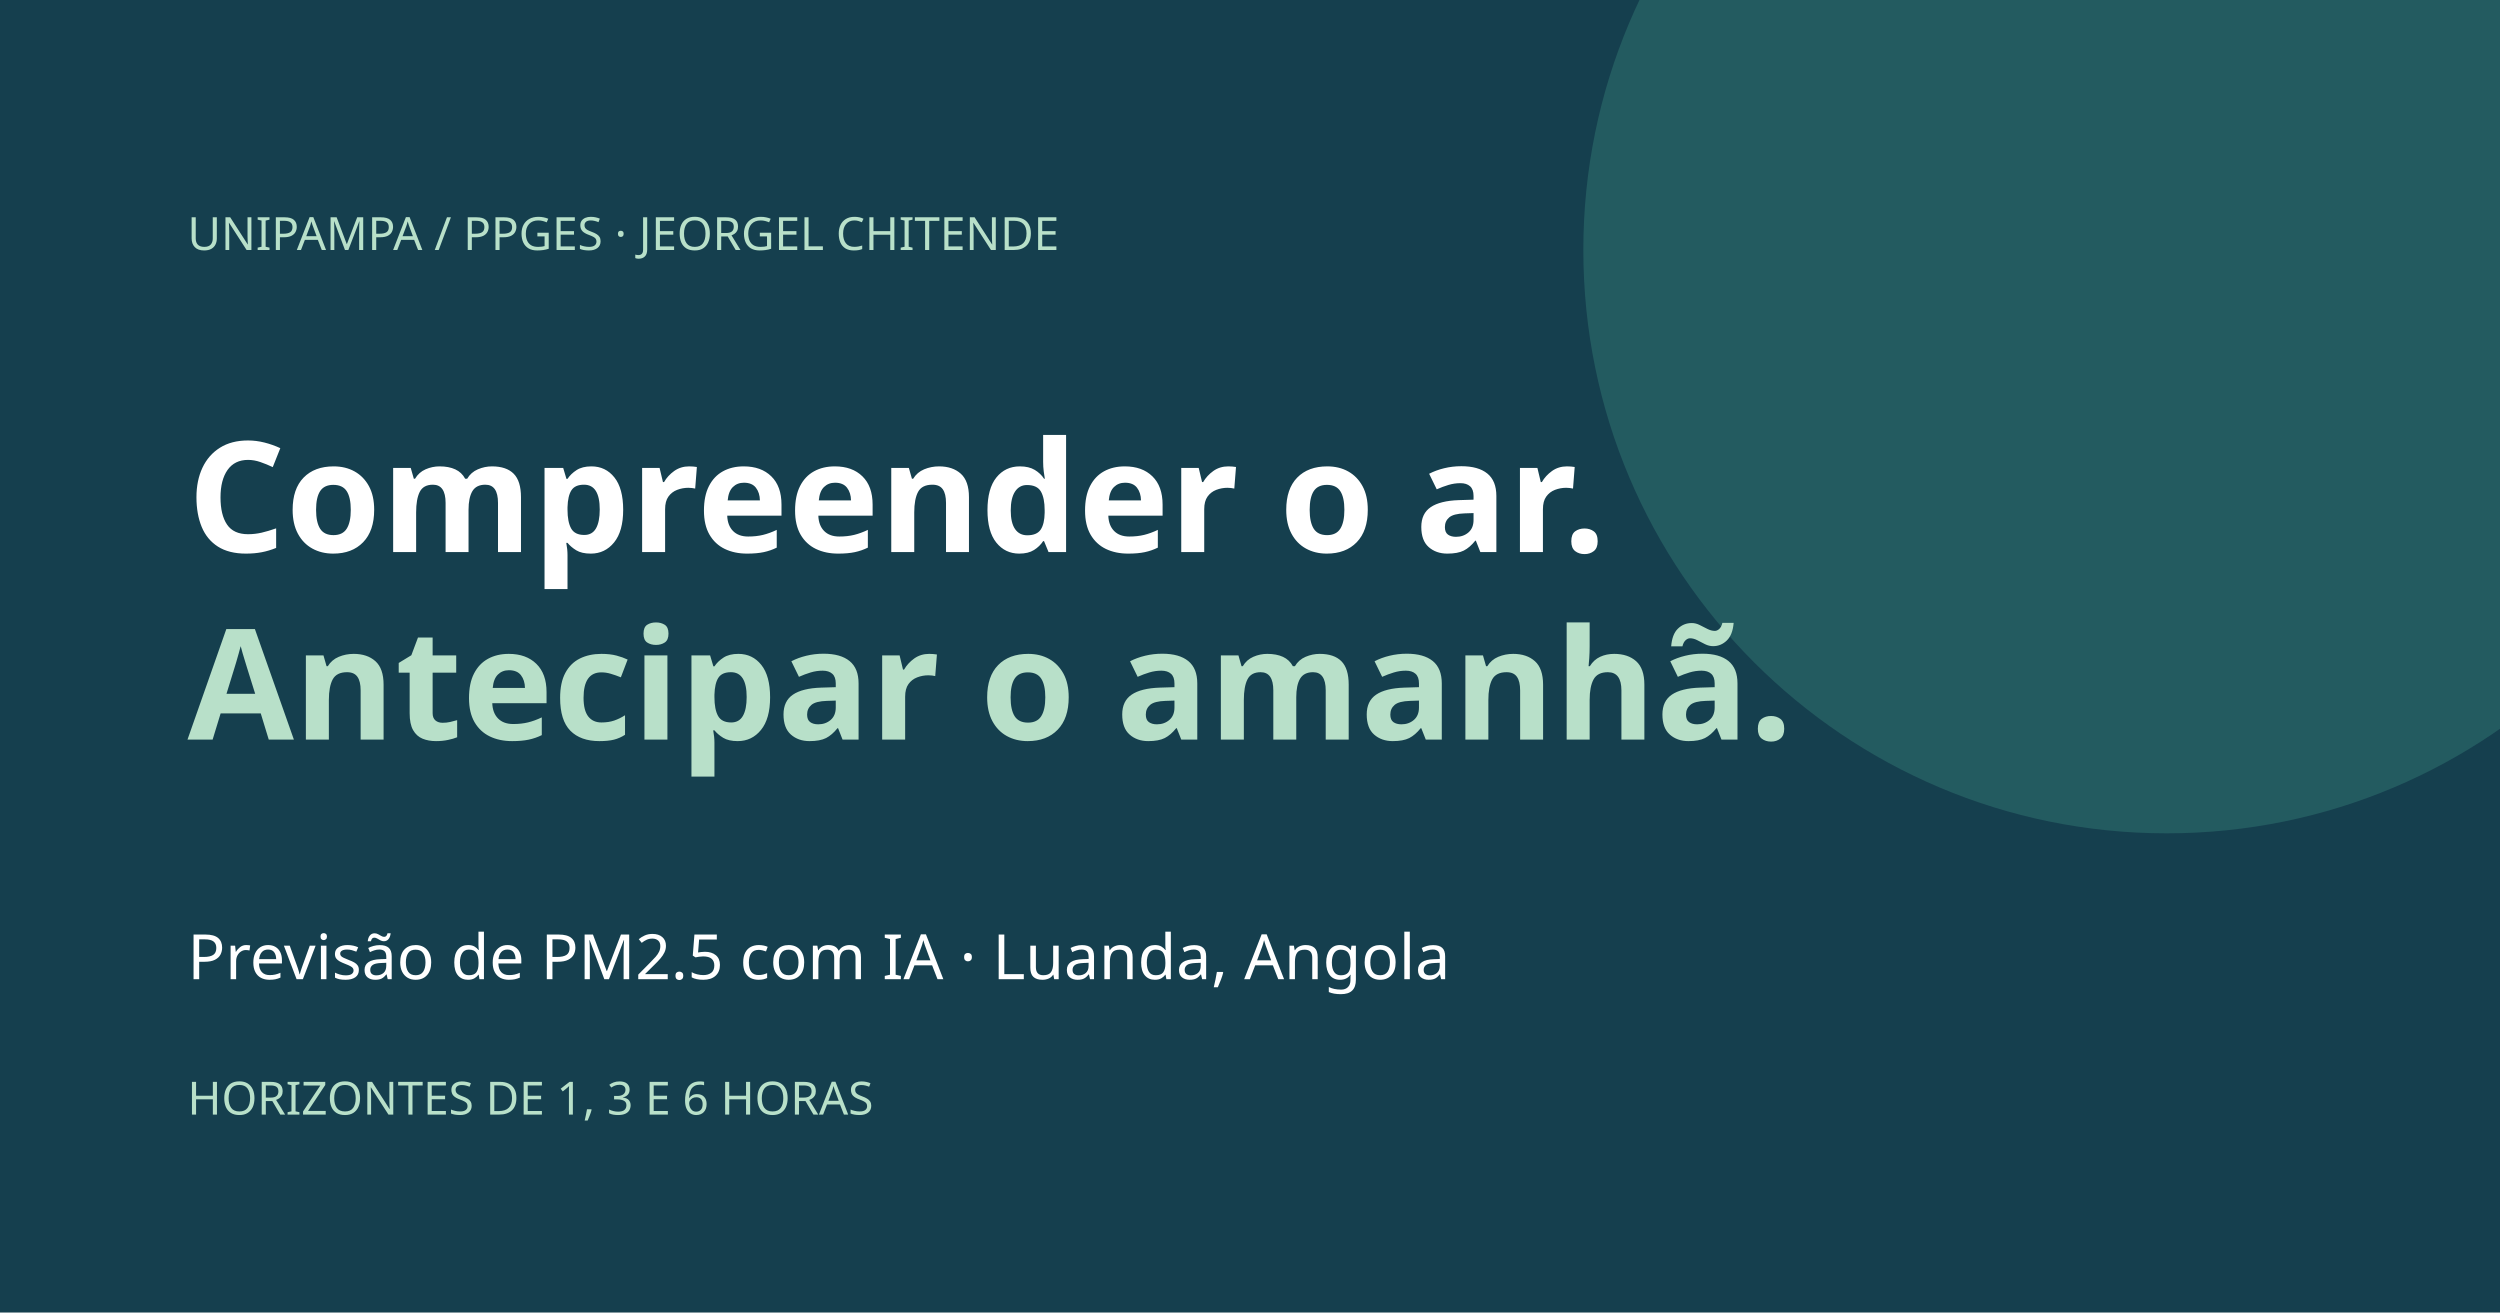
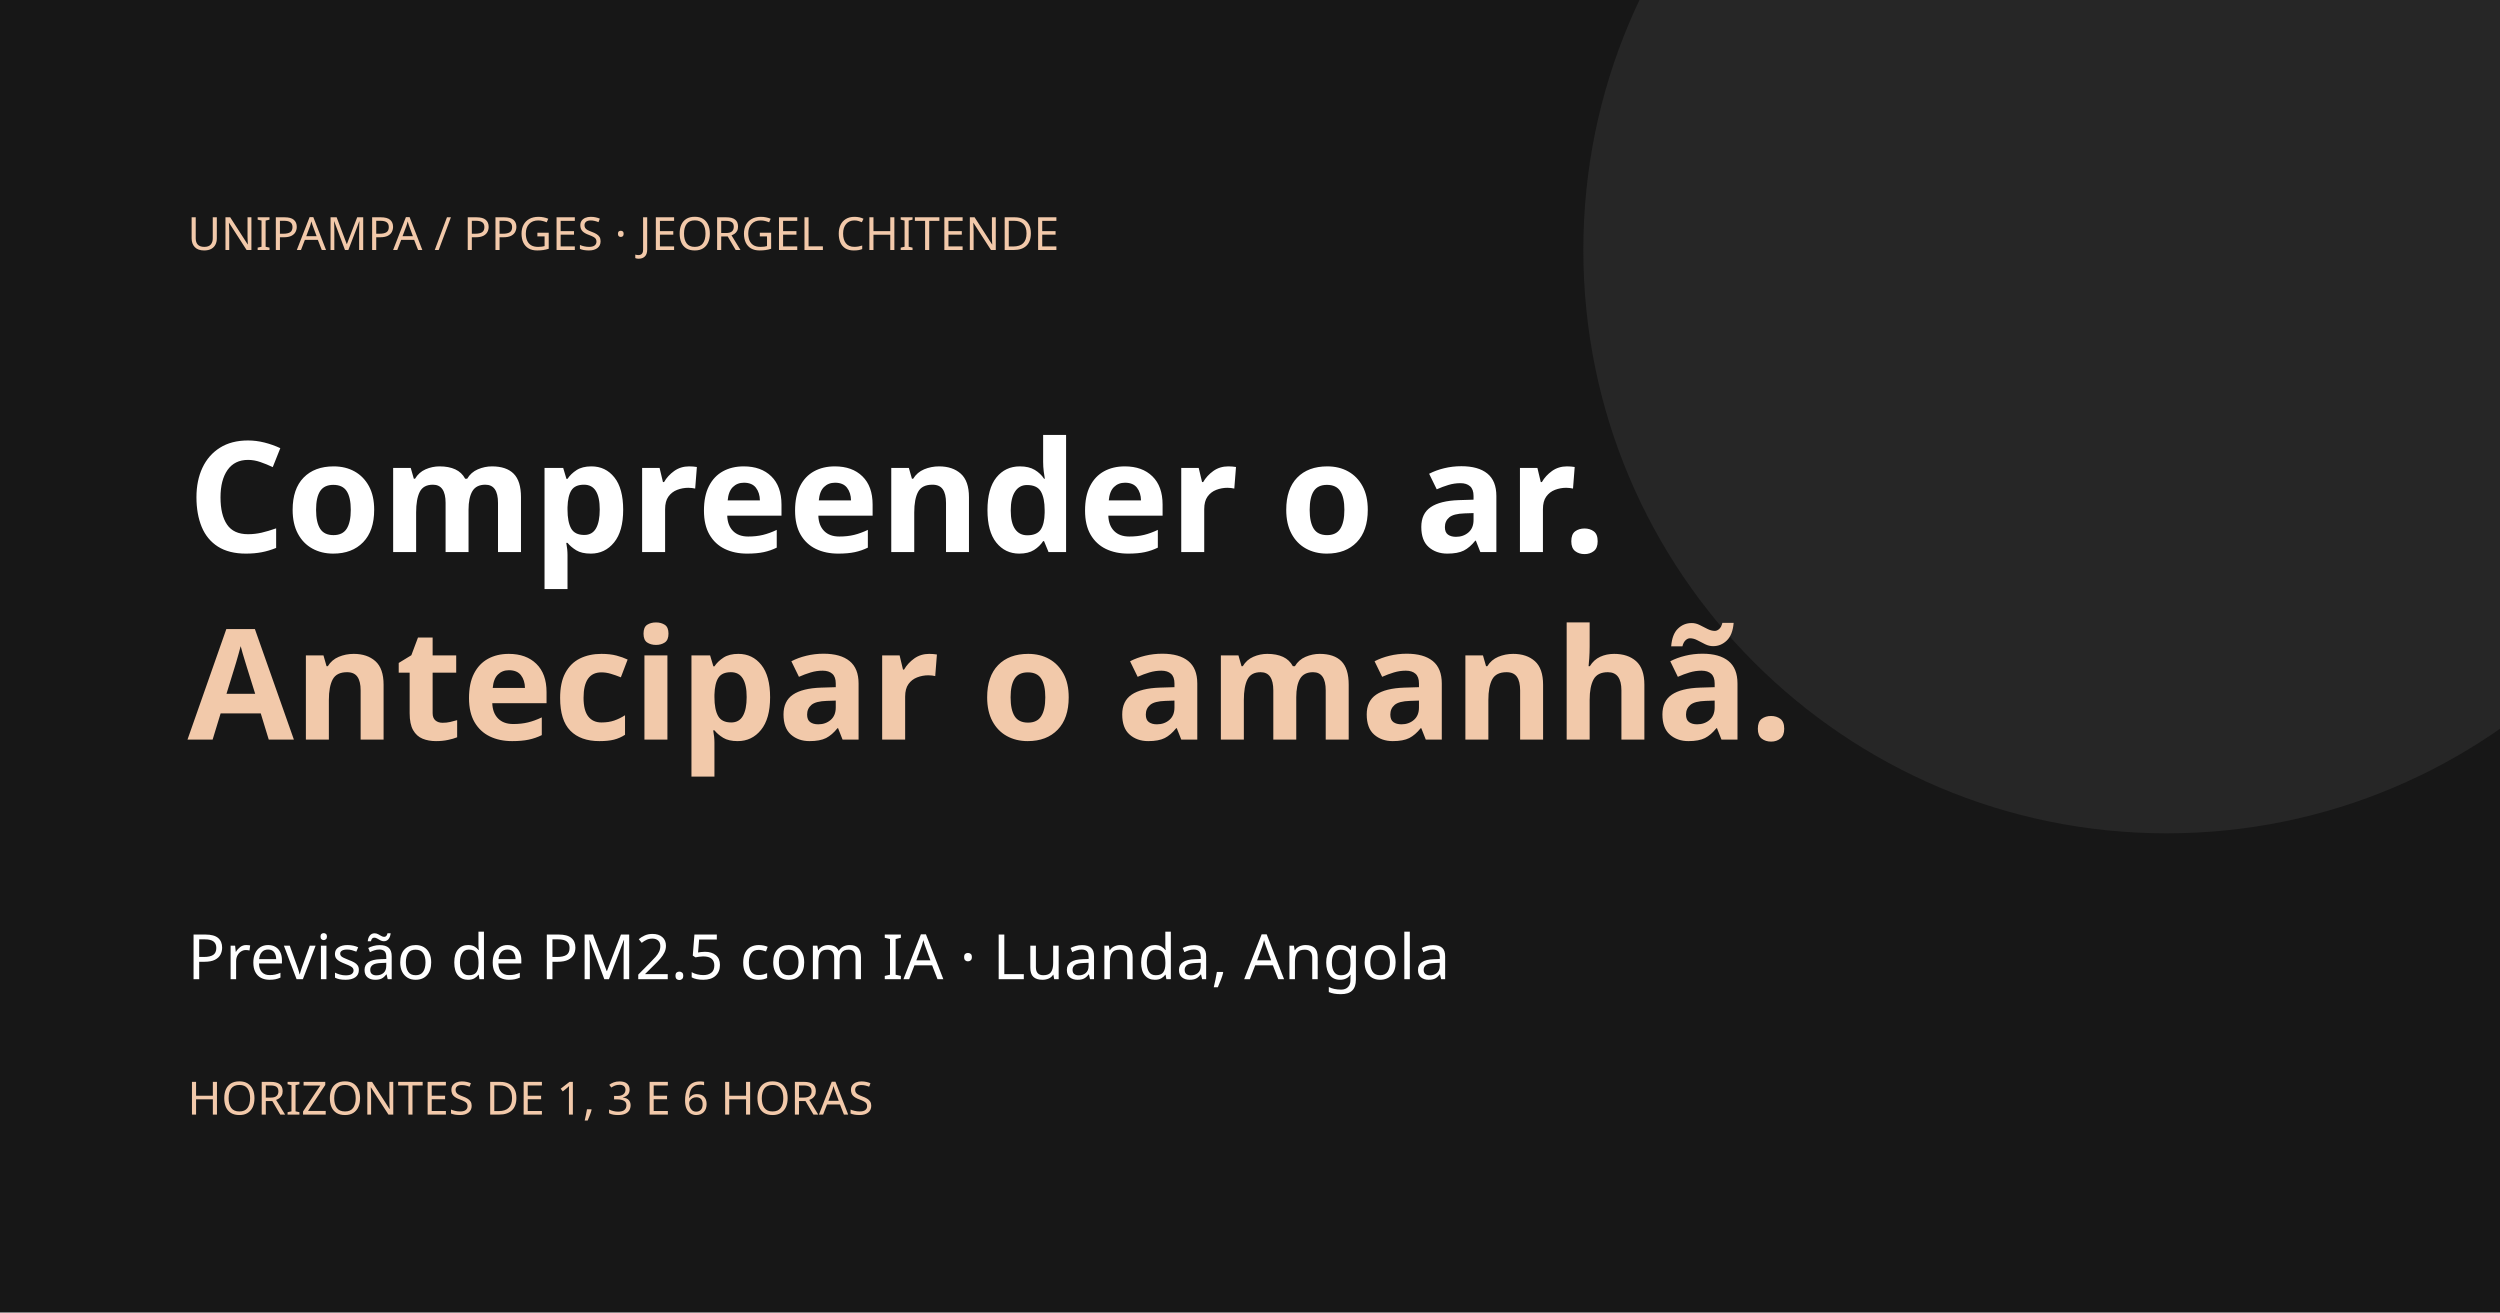
<svg xmlns="http://www.w3.org/2000/svg" width="1200" height="630" viewBox="0 0 1200 630">
-   <rect width="1200" height="630" fill="#153f4e" />
-   <circle cx="1040" cy="120" r="280" fill="#235b60" />
+   <rect width="1200" height="630" fill="#171717" />
+   <circle cx="1040" cy="120" r="280" fill="#262626" />
  <g font-family="system-ui,sans-serif">
-     <text x="90" y="120" font-size="22" fill="#b8e0c9">UNIPAMPA / PPGES · JEORGEL CHITENDE</text>
+     <text x="90" y="120" font-size="22" fill="#f2c9aa">UNIPAMPA / PPGES · JEORGEL CHITENDE</text>
    <text x="90" y="265" font-size="74" font-weight="600" fill="white">Compreender o ar.</text>
-     <text x="90" y="355" font-size="74" font-weight="600" fill="#b8e0c9">Antecipar o amanhã.</text>
+     <text x="90" y="355" font-size="74" font-weight="600" fill="#f2c9aa">Antecipar o amanhã.</text>
    <text x="90" y="470" font-size="30" fill="white">Previsão de PM2.5 com IA · Luanda, Angola</text>
-     <text x="90" y="535" font-size="22" fill="#b8e0c9">HORIZONTES DE 1, 3 E 6 HORAS</text>
+     <text x="90" y="535" font-size="22" fill="#f2c9aa">HORIZONTES DE 1, 3 E 6 HORAS</text>
  </g>
</svg>
